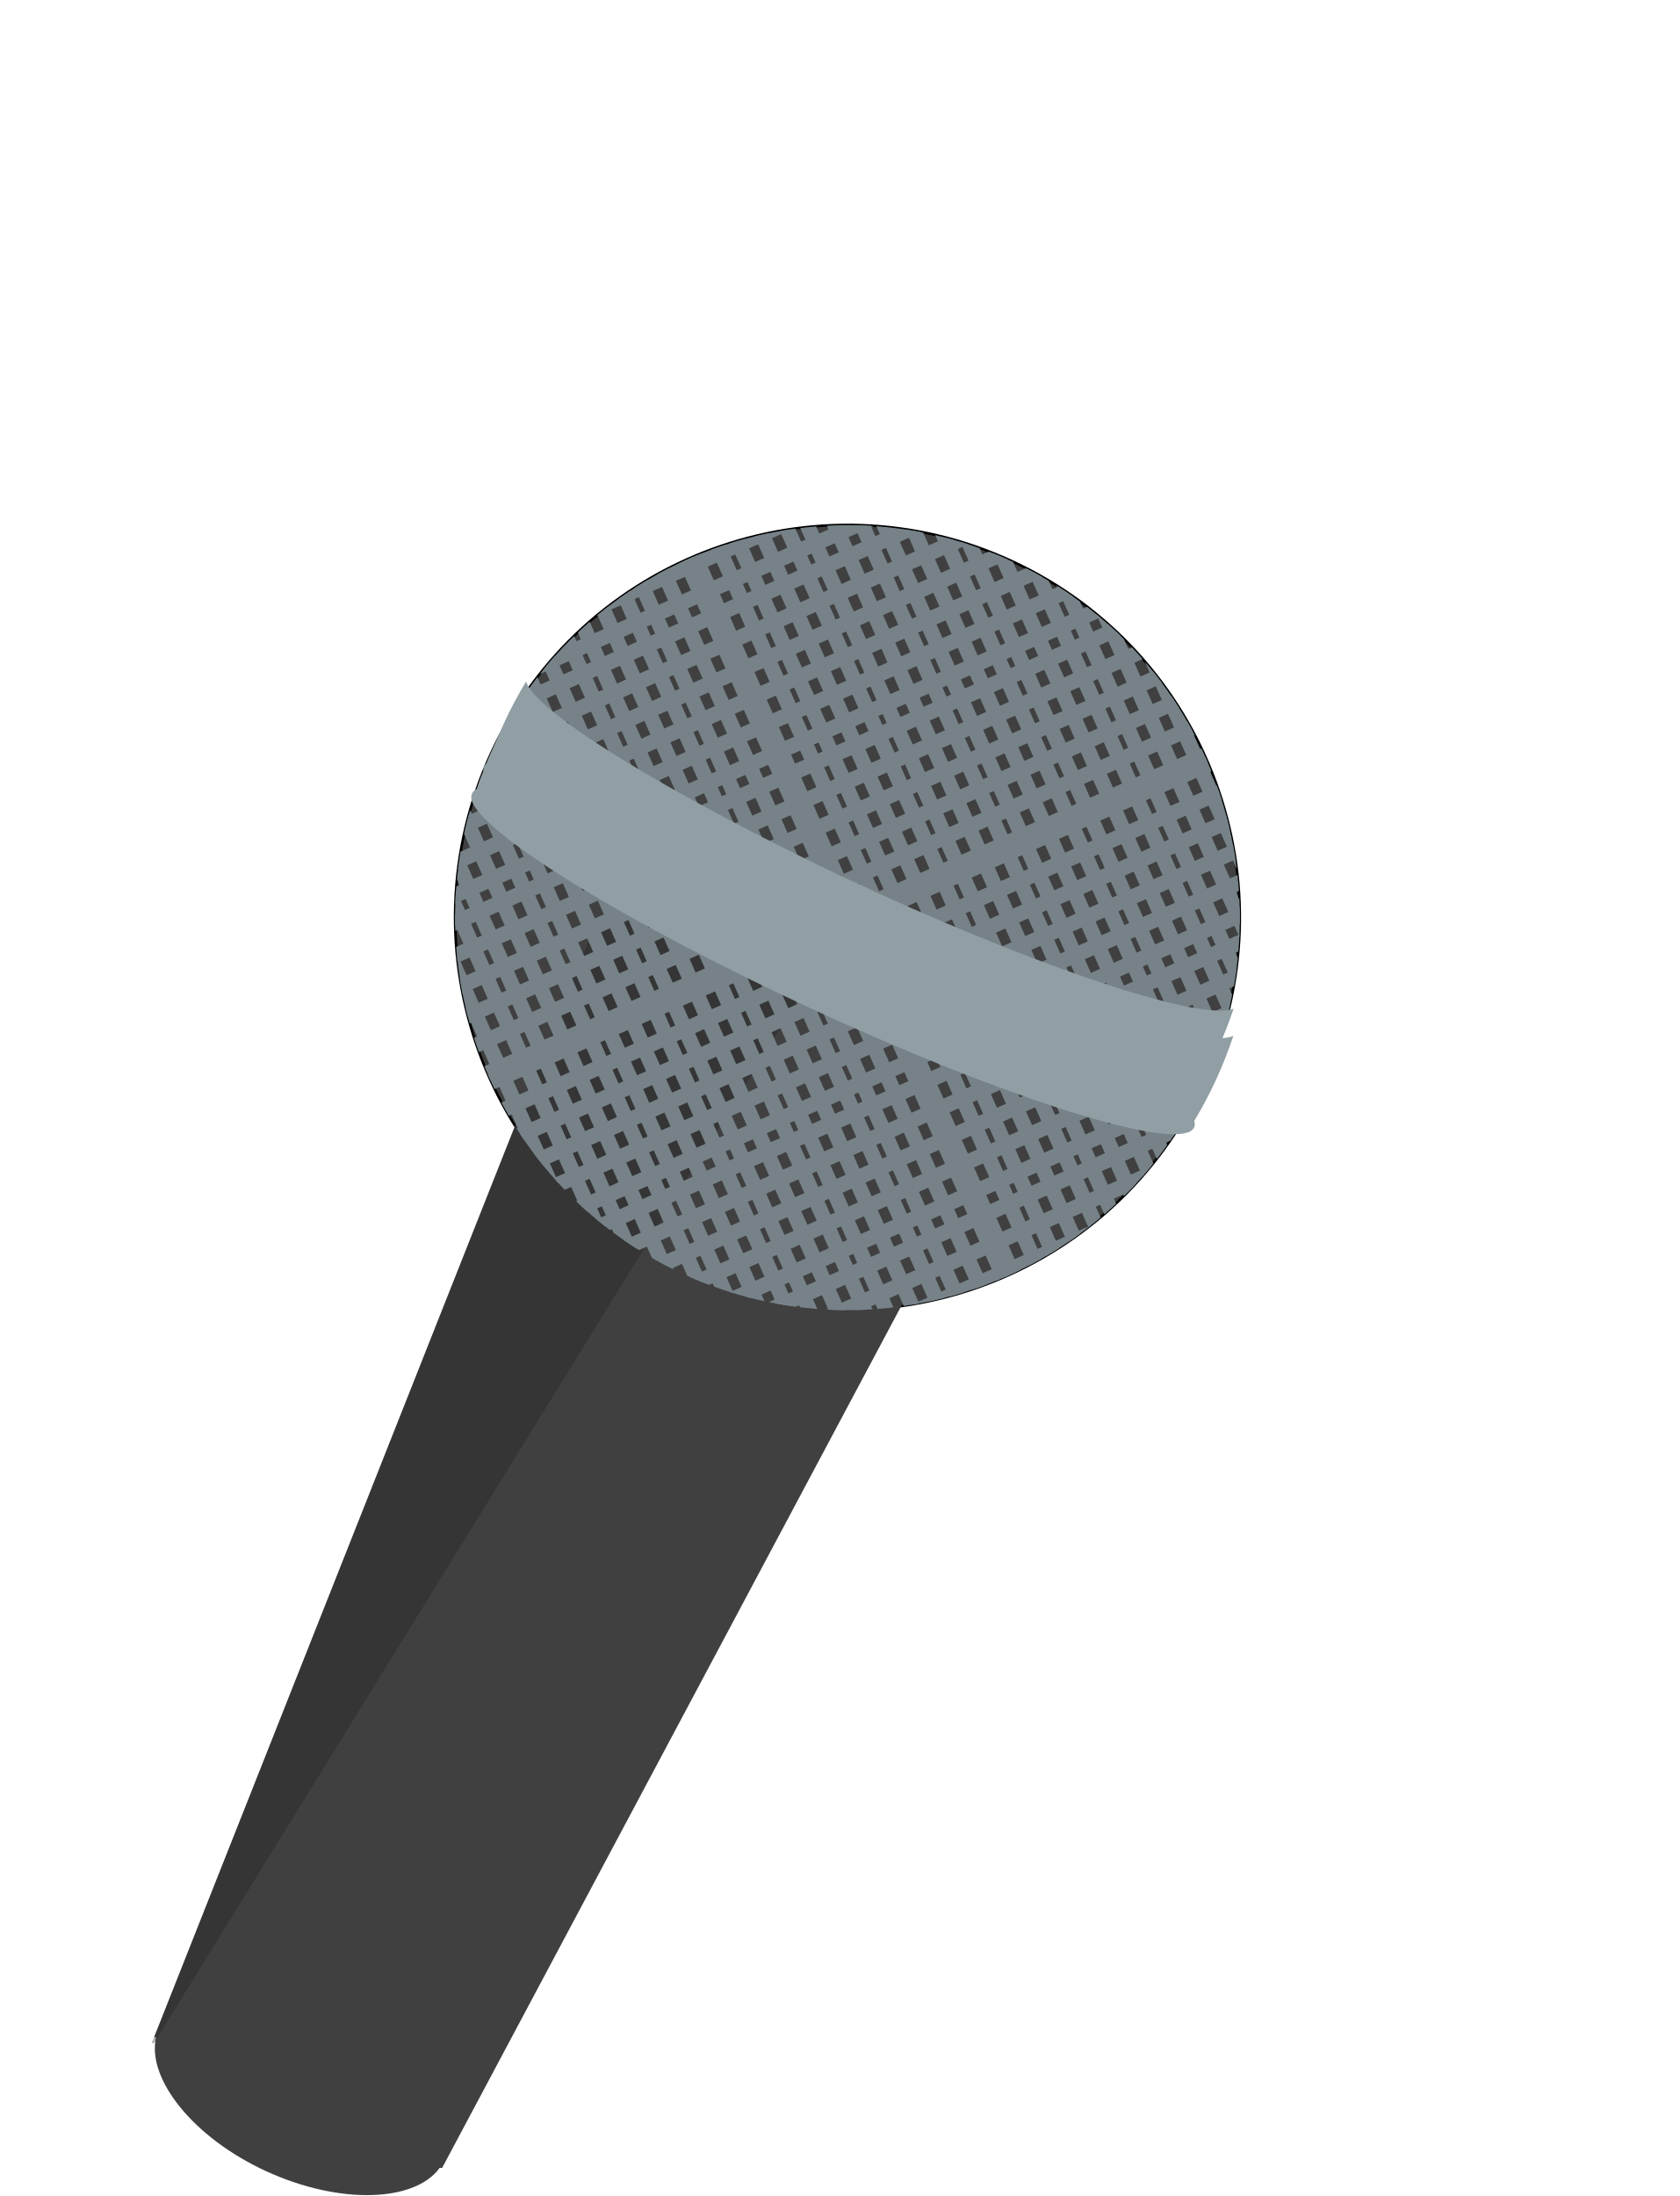
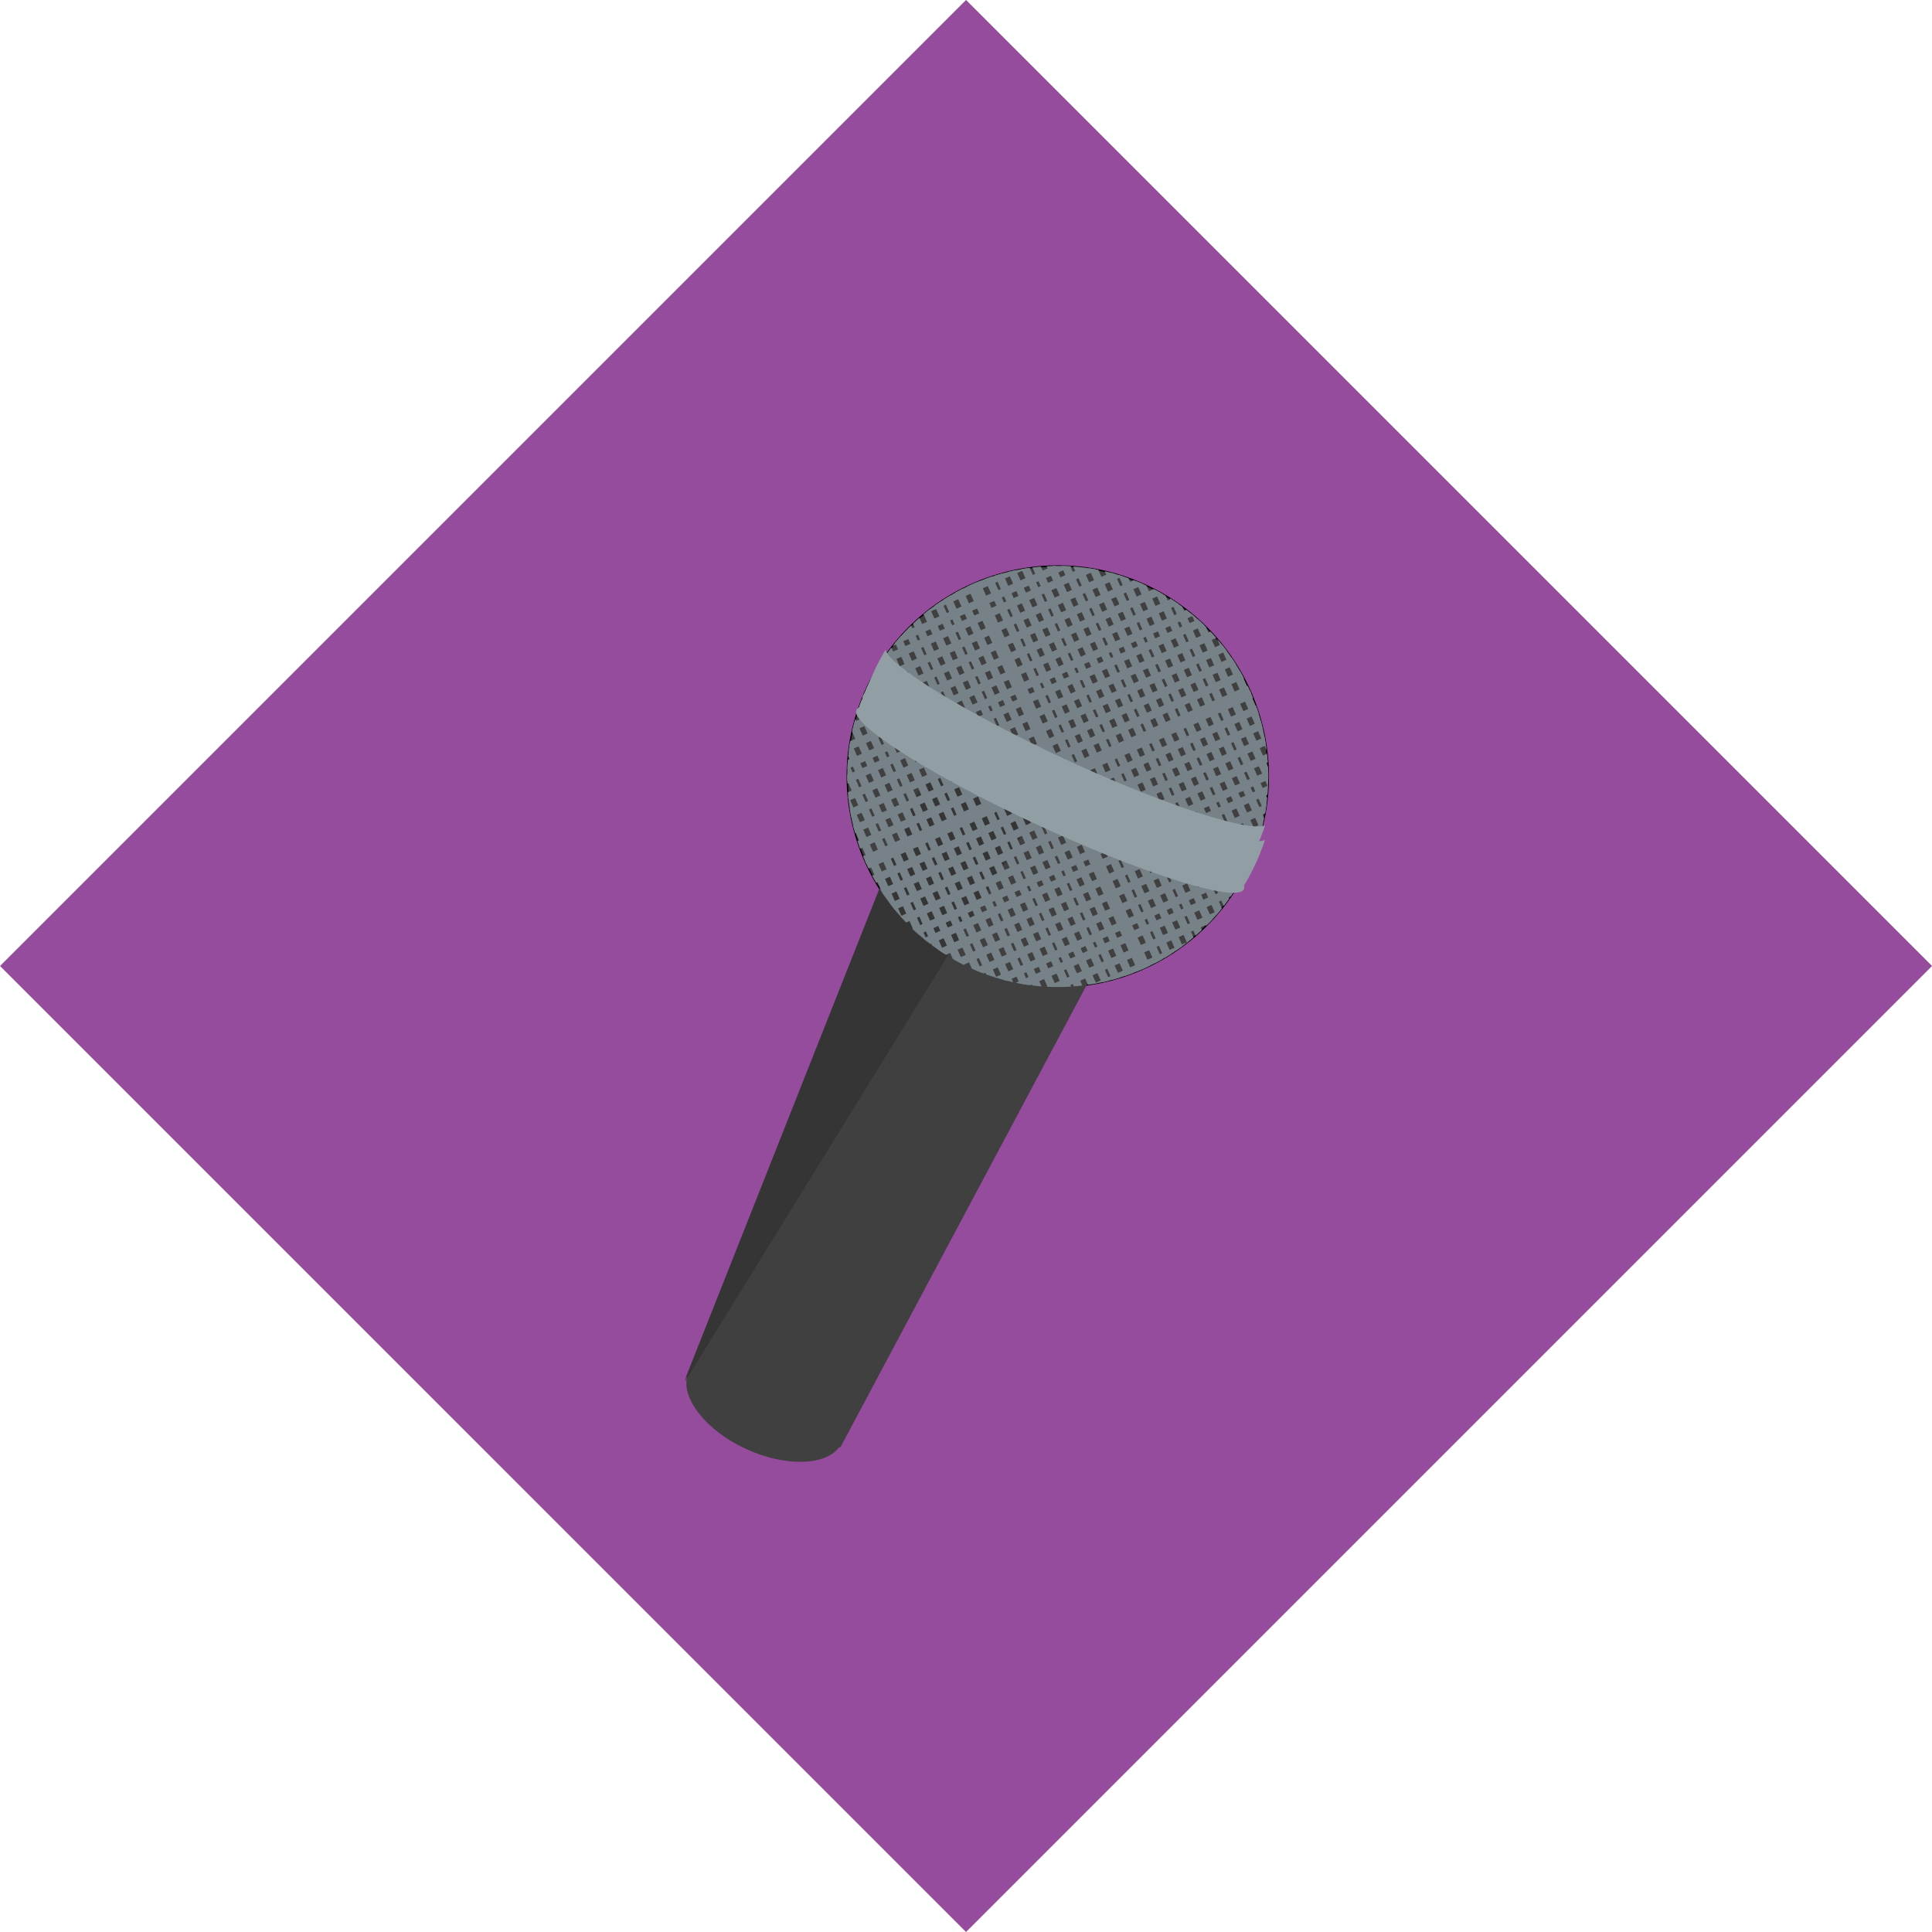
- <svg xmlns="http://www.w3.org/2000/svg" id="icons" viewBox="0 0 61.01 79.75">
+ <svg xmlns="http://www.w3.org/2000/svg" id="icons" viewBox="0 0 130.8 130.8">
  <defs>
-     <style>.cls-1,.cls-6{fill:none;}.cls-2,.cls-3{fill:#404041;}.cls-2{stroke:#000;stroke-width:0.09px;}.cls-2,.cls-6{stroke-miterlimit:10;}.cls-4{fill:#212120;opacity:0.36;}.cls-5{clip-path:url(#clip-path);}.cls-6{stroke:#768288;stroke-width:0.55px;}.cls-7{fill:#919fa5;}</style>
-     <clipPath id="clip-path" transform="translate(-319.19 -1289.44)">
-       <circle id="SVGID" class="cls-1" cx="349.99" cy="1322.65" r="14.25" transform="translate(-997.42 1085.22) rotate(-65.18)" />
+     <style>.cls-1,.cls-7{fill:none;}.cls-2{fill:#964c9d;}.cls-3,.cls-4{fill:#404041;}.cls-3{stroke:#000;stroke-width:0.09px;}.cls-3,.cls-7{stroke-miterlimit:10;}.cls-5{fill:#212120;opacity:0.36;}.cls-6{clip-path:url(#clip-path);}.cls-7{stroke:#768288;stroke-width:0.55px;}.cls-8{fill:#919fa5;}</style>
+     <clipPath id="clip-path" transform="translate(-271.35 -1270.19)">
+       <circle id="SVGID" class="cls-1" cx="342.99" cy="1322.65" r="14.25" transform="translate(-1001.49 1078.86) rotate(-65.18)" />
    </clipPath>
  </defs>
-   <circle class="cls-2" cx="349.99" cy="1322.65" r="14.25" transform="translate(-1316.61 -204.23) rotate(-65.18)" />
-   <path class="cls-3" d="M355.23,1330.67c0-.07.11-0.2,0.14-0.27,1-2.2-1.45-5.54-5.54-7.43s-8.21-1.64-9.23.56c0,0.08-.11.25-0.14,0.33l-15.67,39.56,0.07,0c-0.35,1.49,1.32,3.64,4,4.87s5.4,1.12,6.3-.12l0.09,0Z" transform="translate(-319.19 -1289.44)" />
-   <path class="cls-4" d="M349.74,1323.19c-4.08-1.89-8.21-1.64-9.23.56,0,0.08-.11.25-0.14,0.33l-15.67,39.56,0.08,0" transform="translate(-319.19 -1289.44)" />
-   <g class="cls-5">
-     <rect class="cls-6" x="328.47" y="1296.13" width="42.45" height="53.02" transform="translate(-825.1 -1034.32) rotate(-23.9)" />
-     <line class="cls-6" x1="1.3" y1="17.44" x2="22.79" y2="65.91" />
-     <line class="cls-6" x1="1.97" y1="17.15" x2="23.45" y2="65.61" />
-     <line class="cls-6" x1="2.8" y1="16.78" x2="24.28" y2="65.25" />
-     <line class="cls-6" x1="3.64" y1="16.41" x2="25.12" y2="64.88" />
-     <line class="cls-6" x1="4.3" y1="16.11" x2="25.78" y2="64.58" />
-     <line class="cls-6" x1="5.14" y1="15.74" x2="26.62" y2="64.21" />
-     <line class="cls-6" x1="5.97" y1="15.37" x2="27.45" y2="63.84" />
-     <line class="cls-6" x1="6.63" y1="15.08" x2="28.12" y2="63.55" />
-     <line class="cls-6" x1="7.47" y1="14.71" x2="28.95" y2="63.18" />
-     <line class="cls-6" x1="8.3" y1="14.34" x2="29.78" y2="62.81" />
-     <line class="cls-6" x1="8.97" y1="14.05" x2="30.45" y2="62.51" />
-     <line class="cls-6" x1="9.8" y1="13.68" x2="31.28" y2="62.15" />
-     <line class="cls-6" x1="10.63" y1="13.31" x2="32.11" y2="61.78" />
-     <line class="cls-6" x1="11.3" y1="13.01" x2="32.78" y2="61.48" />
-     <line class="cls-6" x1="12.13" y1="12.64" x2="33.61" y2="61.11" />
-     <line class="cls-6" x1="12.96" y1="12.27" x2="34.44" y2="60.74" />
-     <line class="cls-6" x1="13.63" y1="11.98" x2="35.11" y2="60.45" />
-     <line class="cls-6" x1="14.46" y1="11.61" x2="35.94" y2="60.08" />
-     <line class="cls-6" x1="15.3" y1="11.24" x2="36.78" y2="59.71" />
-     <line class="cls-6" x1="15.96" y1="10.94" x2="37.44" y2="59.41" />
-     <line class="cls-6" x1="16.79" y1="10.58" x2="38.28" y2="59.05" />
-     <line class="cls-6" x1="17.63" y1="10.21" x2="39.11" y2="58.68" />
-     <line class="cls-6" x1="18.29" y1="9.91" x2="39.77" y2="58.38" />
-     <line class="cls-6" x1="19.13" y1="9.54" x2="40.61" y2="58.01" />
-     <line class="cls-6" x1="19.96" y1="9.17" x2="41.44" y2="57.64" />
-     <line class="cls-6" x1="20.29" y1="9.03" x2="41.77" y2="57.49" />
-     <line class="cls-6" x1="21.12" y1="8.66" x2="42.61" y2="57.13" />
-     <line class="cls-6" x1="21.79" y1="8.36" x2="43.27" y2="56.83" />
-     <line class="cls-6" x1="22.62" y1="7.99" x2="44.1" y2="56.46" />
-     <line class="cls-6" x1="23.46" y1="7.62" x2="44.94" y2="56.09" />
-     <line class="cls-6" x1="24.12" y1="7.33" x2="45.6" y2="55.8" />
-     <line class="cls-6" x1="24.96" y1="6.96" x2="46.44" y2="55.43" />
-     <line class="cls-6" x1="25.79" y1="6.59" x2="47.27" y2="55.06" />
-     <line class="cls-6" x1="26.45" y1="6.29" x2="47.94" y2="54.76" />
-     <line class="cls-6" x1="27.29" y1="5.93" x2="48.77" y2="54.39" />
-     <line class="cls-6" x1="28.12" y1="5.56" x2="49.6" y2="54.03" />
-     <line class="cls-6" x1="28.79" y1="5.26" x2="50.27" y2="53.73" />
-     <line class="cls-6" x1="29.62" y1="4.89" x2="51.1" y2="53.36" />
-     <line class="cls-6" x1="30.45" y1="4.52" x2="51.93" y2="52.99" />
-     <line class="cls-6" x1="31.12" y1="4.23" x2="52.6" y2="52.7" />
-     <line class="cls-6" x1="31.95" y1="3.86" x2="53.43" y2="52.33" />
-     <line class="cls-6" x1="32.78" y1="3.49" x2="54.27" y2="51.96" />
-     <line class="cls-6" x1="33.45" y1="3.19" x2="54.93" y2="51.66" />
-     <line class="cls-6" x1="34.28" y1="2.82" x2="55.76" y2="51.29" />
-     <line class="cls-6" x1="35.12" y1="2.46" x2="56.6" y2="50.93" />
-     <line class="cls-6" x1="35.78" y1="2.16" x2="57.26" y2="50.63" />
-     <line class="cls-6" x1="36.62" y1="1.79" x2="58.1" y2="50.26" />
-     <line class="cls-6" x1="37.45" y1="1.42" x2="58.93" y2="49.89" />
-     <line class="cls-6" x1="38.11" y1="1.13" x2="59.6" y2="49.6" />
-     <line class="cls-6" x1="38.95" y1="0.76" x2="60.43" y2="49.23" />
-     <line class="cls-6" x1="60.68" y1="48.22" x2="21.87" y2="65.42" />
-     <line class="cls-6" x1="60.24" y1="47.22" x2="21.43" y2="64.42" />
-     <line class="cls-6" x1="59.79" y1="46.22" x2="20.98" y2="63.42" />
-     <line class="cls-6" x1="59.42" y1="45.39" x2="20.62" y2="62.59" />
-     <line class="cls-6" x1="58.98" y1="44.39" x2="20.17" y2="61.59" />
-     <line class="cls-6" x1="58.54" y1="43.39" x2="19.73" y2="60.59" />
-     <line class="cls-6" x1="58.1" y1="42.39" x2="19.29" y2="59.59" />
-     <line class="cls-6" x1="57.65" y1="41.39" x2="18.84" y2="58.59" />
-     <line class="cls-6" x1="57.28" y1="40.56" x2="18.47" y2="57.76" />
-     <line class="cls-6" x1="56.84" y1="39.56" x2="18.03" y2="56.76" />
-     <line class="cls-6" x1="56.4" y1="38.56" x2="17.59" y2="55.76" />
-     <line class="cls-6" x1="55.95" y1="37.56" x2="17.15" y2="54.76" />
-     <line class="cls-6" x1="55.51" y1="36.56" x2="16.7" y2="53.76" />
-     <line class="cls-6" x1="55.07" y1="35.56" x2="16.26" y2="52.76" />
-     <line class="cls-6" x1="54.7" y1="34.73" x2="15.89" y2="51.93" />
-     <line class="cls-6" x1="54.26" y1="33.73" x2="15.45" y2="50.93" />
-     <line class="cls-6" x1="53.81" y1="32.73" x2="15" y2="49.93" />
-     <line class="cls-6" x1="53.37" y1="31.73" x2="14.56" y2="48.93" />
-     <line class="cls-6" x1="52.93" y1="30.73" x2="14.12" y2="47.93" />
-     <line class="cls-6" x1="52.56" y1="29.9" x2="13.75" y2="47.1" />
-     <line class="cls-6" x1="52.12" y1="28.9" x2="13.31" y2="46.1" />
-     <line class="cls-6" x1="51.67" y1="27.9" x2="12.86" y2="45.1" />
-     <line class="cls-6" x1="51.23" y1="26.9" x2="12.42" y2="44.1" />
-     <line class="cls-6" x1="50.79" y1="25.9" x2="11.98" y2="43.1" />
-     <line class="cls-6" x1="50.34" y1="24.9" x2="11.54" y2="42.1" />
-     <line class="cls-6" x1="50.2" y1="24.57" x2="11.39" y2="41.77" />
-     <line class="cls-6" x1="49.75" y1="23.57" x2="10.94" y2="40.77" />
-     <line class="cls-6" x1="49.31" y1="22.57" x2="10.5" y2="39.77" />
-     <line class="cls-6" x1="48.87" y1="21.57" x2="10.06" y2="38.77" />
-     <line class="cls-6" x1="48.42" y1="20.57" x2="9.62" y2="37.77" />
-     <line class="cls-6" x1="47.98" y1="19.57" x2="9.17" y2="36.77" />
-     <line class="cls-6" x1="47.61" y1="18.74" x2="8.8" y2="35.94" />
-     <line class="cls-6" x1="47.17" y1="17.74" x2="8.36" y2="34.94" />
-     <line class="cls-6" x1="46.73" y1="16.74" x2="7.92" y2="33.94" />
-     <line class="cls-6" x1="46.28" y1="15.74" x2="7.48" y2="32.94" />
-     <line class="cls-6" x1="45.84" y1="14.74" x2="7.03" y2="31.94" />
-     <line class="cls-6" x1="45.4" y1="13.74" x2="6.59" y2="30.94" />
-     <line class="cls-6" x1="45.03" y1="12.91" x2="6.22" y2="30.11" />
-     <line class="cls-6" x1="44.59" y1="11.91" x2="5.78" y2="29.11" />
-     <line class="cls-6" x1="44.14" y1="10.91" x2="5.33" y2="28.11" />
-     <line class="cls-6" x1="43.7" y1="9.91" x2="4.89" y2="27.11" />
-     <line class="cls-6" x1="43.26" y1="8.91" x2="4.45" y2="26.11" />
-     <line class="cls-6" x1="42.89" y1="8.08" x2="4.08" y2="25.28" />
-     <line class="cls-6" x1="42.45" y1="7.08" x2="3.64" y2="24.28" />
-     <line class="cls-6" x1="42" y1="6.08" x2="3.19" y2="23.28" />
-     <line class="cls-6" x1="41.56" y1="5.08" x2="2.75" y2="22.28" />
-     <line class="cls-6" x1="41.12" y1="4.08" x2="2.31" y2="21.28" />
-     <line class="cls-6" x1="40.67" y1="3.08" x2="1.87" y2="20.28" />
-     <line class="cls-6" x1="40.31" y1="2.25" x2="1.5" y2="19.45" />
-     <line class="cls-6" x1="39.86" y1="1.25" x2="1.05" y2="18.45" />
+   <rect class="cls-2" x="290.51" y="1289.34" width="92.49" height="92.49" transform="translate(-1117.12 -640.88) rotate(-45)" />
+   <circle class="cls-3" cx="342.99" cy="1322.65" r="14.25" transform="translate(-1272.84 -191.33) rotate(-65.18)" />
+   <path class="cls-4" d="M348.23,1330.67c0-.07.11-0.2,0.14-0.27,1-2.2-1.45-5.54-5.54-7.43s-8.21-1.64-9.23.56c0,0.08-.11.25-0.14,0.33l-15.67,39.56,0.07,0c-0.35,1.49,1.32,3.64,4,4.87s5.4,1.12,6.3-.12l0.09,0Z" transform="translate(-271.35 -1270.19)" />
+   <path class="cls-5" d="M342.74,1323.19c-4.08-1.89-8.21-1.64-9.23.56,0,0.08-.11.25-0.14,0.33l-15.67,39.56,0.08,0" transform="translate(-271.35 -1270.19)" />
+   <g class="cls-6">
+     <rect class="cls-7" x="321.47" y="1296.13" width="42.45" height="53.02" transform="translate(-777.87 -1017.9) rotate(-23.9)" />
+     <line class="cls-7" x1="42.13" y1="36.69" x2="63.62" y2="85.16" />
+     <line class="cls-7" x1="42.8" y1="36.4" x2="64.28" y2="84.87" />
+     <line class="cls-7" x1="43.63" y1="36.03" x2="65.11" y2="84.5" />
+     <line class="cls-7" x1="44.47" y1="35.66" x2="65.95" y2="84.13" />
+     <line class="cls-7" x1="45.13" y1="35.37" x2="66.61" y2="83.84" />
+     <line class="cls-7" x1="45.97" y1="35" x2="67.45" y2="83.47" />
+     <line class="cls-7" x1="46.8" y1="34.63" x2="68.28" y2="83.1" />
+     <line class="cls-7" x1="47.46" y1="34.33" x2="68.95" y2="82.8" />
+     <line class="cls-7" x1="48.3" y1="33.96" x2="69.78" y2="82.43" />
+     <line class="cls-7" x1="49.13" y1="33.59" x2="70.61" y2="82.06" />
+     <line class="cls-7" x1="49.8" y1="33.3" x2="71.28" y2="81.77" />
+     <line class="cls-7" x1="50.63" y1="32.93" x2="72.11" y2="81.4" />
+     <line class="cls-7" x1="51.46" y1="32.56" x2="72.94" y2="81.03" />
+     <line class="cls-7" x1="52.13" y1="32.27" x2="73.61" y2="80.73" />
+     <line class="cls-7" x1="52.96" y1="31.9" x2="74.44" y2="80.37" />
+     <line class="cls-7" x1="53.79" y1="31.53" x2="75.27" y2="80" />
+     <line class="cls-7" x1="54.46" y1="31.23" x2="75.94" y2="79.7" />
+     <line class="cls-7" x1="55.29" y1="30.86" x2="76.77" y2="79.33" />
+     <line class="cls-7" x1="56.13" y1="30.49" x2="77.61" y2="78.96" />
+     <line class="cls-7" x1="56.79" y1="30.2" x2="78.27" y2="78.67" />
+     <line class="cls-7" x1="57.62" y1="29.83" x2="79.11" y2="78.3" />
+     <line class="cls-7" x1="58.46" y1="29.46" x2="79.94" y2="77.93" />
+     <line class="cls-7" x1="59.12" y1="29.16" x2="80.6" y2="77.63" />
+     <line class="cls-7" x1="59.96" y1="28.8" x2="81.44" y2="77.27" />
+     <line class="cls-7" x1="60.79" y1="28.43" x2="82.27" y2="76.9" />
+     <line class="cls-7" x1="61.12" y1="28.28" x2="82.6" y2="76.75" />
+     <line class="cls-7" x1="61.96" y1="27.91" x2="83.44" y2="76.38" />
+     <line class="cls-7" x1="62.62" y1="27.61" x2="84.1" y2="76.08" />
+     <line class="cls-7" x1="63.45" y1="27.25" x2="84.94" y2="75.72" />
+     <line class="cls-7" x1="64.29" y1="26.88" x2="85.77" y2="75.35" />
+     <line class="cls-7" x1="64.95" y1="26.58" x2="86.43" y2="75.05" />
+     <line class="cls-7" x1="65.79" y1="26.21" x2="87.27" y2="74.68" />
+     <line class="cls-7" x1="66.62" y1="25.84" x2="88.1" y2="74.31" />
+     <line class="cls-7" x1="67.29" y1="25.55" x2="88.77" y2="74.02" />
+     <line class="cls-7" x1="68.12" y1="25.18" x2="89.6" y2="73.65" />
+     <line class="cls-7" x1="68.95" y1="24.81" x2="90.43" y2="73.28" />
+     <line class="cls-7" x1="69.62" y1="24.51" x2="91.1" y2="72.98" />
+     <line class="cls-7" x1="70.45" y1="24.15" x2="91.93" y2="72.61" />
+     <line class="cls-7" x1="71.28" y1="23.78" x2="92.76" y2="72.25" />
+     <line class="cls-7" x1="71.95" y1="23.48" x2="93.43" y2="71.95" />
+     <line class="cls-7" x1="72.78" y1="23.11" x2="94.26" y2="71.58" />
+     <line class="cls-7" x1="73.61" y1="22.74" x2="95.1" y2="71.21" />
+     <line class="cls-7" x1="74.28" y1="22.45" x2="95.76" y2="70.92" />
+     <line class="cls-7" x1="75.11" y1="22.08" x2="96.59" y2="70.55" />
+     <line class="cls-7" x1="75.95" y1="21.71" x2="97.43" y2="70.18" />
+     <line class="cls-7" x1="76.61" y1="21.41" x2="98.09" y2="69.88" />
+     <line class="cls-7" x1="77.45" y1="21.05" x2="98.93" y2="69.51" />
+     <line class="cls-7" x1="78.28" y1="20.68" x2="99.76" y2="69.15" />
+     <line class="cls-7" x1="78.94" y1="20.38" x2="100.43" y2="68.85" />
+     <line class="cls-7" x1="79.78" y1="20.01" x2="101.26" y2="68.48" />
+     <line class="cls-7" x1="101.51" y1="67.47" x2="62.7" y2="84.67" />
+     <line class="cls-7" x1="101.07" y1="66.47" x2="62.26" y2="83.67" />
+     <line class="cls-7" x1="100.62" y1="65.47" x2="61.81" y2="82.67" />
+     <line class="cls-7" x1="100.25" y1="64.64" x2="61.45" y2="81.84" />
+     <line class="cls-7" x1="99.81" y1="63.64" x2="61" y2="80.84" />
+     <line class="cls-7" x1="99.37" y1="62.64" x2="60.56" y2="79.84" />
+     <line class="cls-7" x1="98.93" y1="61.64" x2="60.12" y2="78.84" />
+     <line class="cls-7" x1="98.48" y1="60.64" x2="59.67" y2="77.84" />
+     <line class="cls-7" x1="98.11" y1="59.81" x2="59.3" y2="77.01" />
+     <line class="cls-7" x1="97.67" y1="58.81" x2="58.86" y2="76.01" />
+     <line class="cls-7" x1="97.23" y1="57.81" x2="58.42" y2="75.01" />
+     <line class="cls-7" x1="96.78" y1="56.81" x2="57.98" y2="74.01" />
+     <line class="cls-7" x1="96.34" y1="55.81" x2="57.53" y2="73.01" />
+     <line class="cls-7" x1="95.9" y1="54.81" x2="57.09" y2="72.01" />
+     <line class="cls-7" x1="95.53" y1="53.98" x2="56.72" y2="71.18" />
+     <line class="cls-7" x1="95.09" y1="52.98" x2="56.28" y2="70.18" />
+     <line class="cls-7" x1="94.64" y1="51.98" x2="55.84" y2="69.18" />
+     <line class="cls-7" x1="94.2" y1="50.98" x2="55.39" y2="68.18" />
+     <line class="cls-7" x1="93.76" y1="49.98" x2="54.95" y2="67.18" />
+     <line class="cls-7" x1="93.39" y1="49.15" x2="54.58" y2="66.35" />
+     <line class="cls-7" x1="92.95" y1="48.15" x2="54.14" y2="65.35" />
+     <line class="cls-7" x1="92.5" y1="47.15" x2="53.69" y2="64.35" />
+     <line class="cls-7" x1="92.06" y1="46.15" x2="53.25" y2="63.35" />
+     <line class="cls-7" x1="91.62" y1="45.15" x2="52.81" y2="62.35" />
+     <line class="cls-7" x1="91.17" y1="44.15" x2="52.37" y2="61.35" />
+     <line class="cls-7" x1="91.03" y1="43.82" x2="52.22" y2="61.02" />
+     <line class="cls-7" x1="90.58" y1="42.82" x2="51.78" y2="60.02" />
+     <line class="cls-7" x1="90.14" y1="41.82" x2="51.33" y2="59.02" />
+     <line class="cls-7" x1="89.7" y1="40.82" x2="50.89" y2="58.02" />
+     <line class="cls-7" x1="89.26" y1="39.82" x2="50.45" y2="57.02" />
+     <line class="cls-7" x1="88.81" y1="38.82" x2="50" y2="56.02" />
+     <line class="cls-7" x1="88.44" y1="37.99" x2="49.63" y2="55.19" />
+     <line class="cls-7" x1="88" y1="36.99" x2="49.19" y2="54.19" />
+     <line class="cls-7" x1="87.56" y1="35.99" x2="48.75" y2="53.19" />
+     <line class="cls-7" x1="87.11" y1="34.99" x2="48.31" y2="52.19" />
+     <line class="cls-7" x1="86.67" y1="33.99" x2="47.86" y2="51.19" />
+     <line class="cls-7" x1="86.23" y1="32.99" x2="47.42" y2="50.19" />
+     <line class="cls-7" x1="85.86" y1="32.16" x2="47.05" y2="49.36" />
+     <line class="cls-7" x1="85.42" y1="31.16" x2="46.61" y2="48.36" />
+     <line class="cls-7" x1="84.97" y1="30.16" x2="46.16" y2="47.36" />
+     <line class="cls-7" x1="84.53" y1="29.16" x2="45.72" y2="46.36" />
+     <line class="cls-7" x1="84.09" y1="28.16" x2="45.28" y2="45.36" />
+     <line class="cls-7" x1="83.72" y1="27.33" x2="44.91" y2="44.53" />
+     <line class="cls-7" x1="83.28" y1="26.33" x2="44.47" y2="43.53" />
+     <line class="cls-7" x1="82.83" y1="25.33" x2="44.02" y2="42.53" />
+     <line class="cls-7" x1="82.39" y1="24.33" x2="43.58" y2="41.53" />
+     <line class="cls-7" x1="81.95" y1="23.33" x2="43.14" y2="40.53" />
+     <line class="cls-7" x1="81.5" y1="22.33" x2="42.7" y2="39.53" />
+     <line class="cls-7" x1="81.14" y1="21.5" x2="42.33" y2="38.7" />
+     <line class="cls-7" x1="80.69" y1="20.5" x2="41.88" y2="37.7" />
  </g>
-   <path class="cls-7" d="M363.39,1327.61a14.4,14.4,0,0,0,.61-1.54c-1.08.46-6.47-1.27-12.8-4.14l-0.72-.34-0.73-.33c-6.28-3-11.1-5.94-11.45-7.07a14.29,14.29,0,0,0-1.36,2.93,0.31,0.31,0,0,0-.16.15,0.36,0.36,0,0,0,0,.3c0.53,1.22,5.63,4.33,12.15,7.34s12.19,4.89,13.46,4.5a0.36,0.36,0,0,0,.24-0.18,0.31,0.31,0,0,0,0-.22A14.4,14.4,0,0,0,363.39,1327.61Z" transform="translate(-319.19 -1289.44)" />
-   <path class="cls-7" d="M363.35,1328.68a15.66,15.66,0,0,0,.64-1.62c-1.11.5-6.59-1.24-13-4.15l-0.73-.34-0.74-.34c-6.37-3-11.24-6-11.58-7.22a15.54,15.54,0,0,0-1.43,3.08,0.33,0.33,0,0,0-.17.16,0.38,0.38,0,0,0,0,.31c0.52,1.26,5.69,4.44,12.3,7.5s12.38,4.94,13.68,4.51a0.38,0.38,0,0,0,.25-0.19,0.33,0.33,0,0,0,0-.23A15.67,15.67,0,0,0,363.35,1328.68Z" transform="translate(-319.19 -1289.44)" />
+   <path class="cls-8" d="M356.39,1327.61a14.4,14.4,0,0,0,.61-1.54c-1.08.46-6.47-1.27-12.8-4.14l-0.72-.34-0.73-.33c-6.28-3-11.1-5.94-11.45-7.07a14.29,14.29,0,0,0-1.36,2.93,0.31,0.31,0,0,0-.16.15,0.36,0.36,0,0,0,0,.3c0.53,1.22,5.63,4.33,12.15,7.34s12.19,4.89,13.46,4.5a0.36,0.36,0,0,0,.24-0.18,0.31,0.31,0,0,0,0-.22A14.4,14.4,0,0,0,356.39,1327.61Z" transform="translate(-271.35 -1270.19)" />
+   <path class="cls-8" d="M356.35,1328.68a15.66,15.66,0,0,0,.64-1.62c-1.11.5-6.59-1.24-13-4.15l-0.73-.34-0.74-.34c-6.37-3-11.24-6-11.58-7.22a15.54,15.54,0,0,0-1.43,3.08,0.33,0.33,0,0,0-.17.16,0.38,0.38,0,0,0,0,.31c0.52,1.26,5.69,4.44,12.3,7.5s12.38,4.94,13.68,4.51a0.38,0.38,0,0,0,.25-0.19,0.33,0.33,0,0,0,0-.23A15.67,15.67,0,0,0,356.35,1328.68Z" transform="translate(-271.35 -1270.19)" />
</svg>
